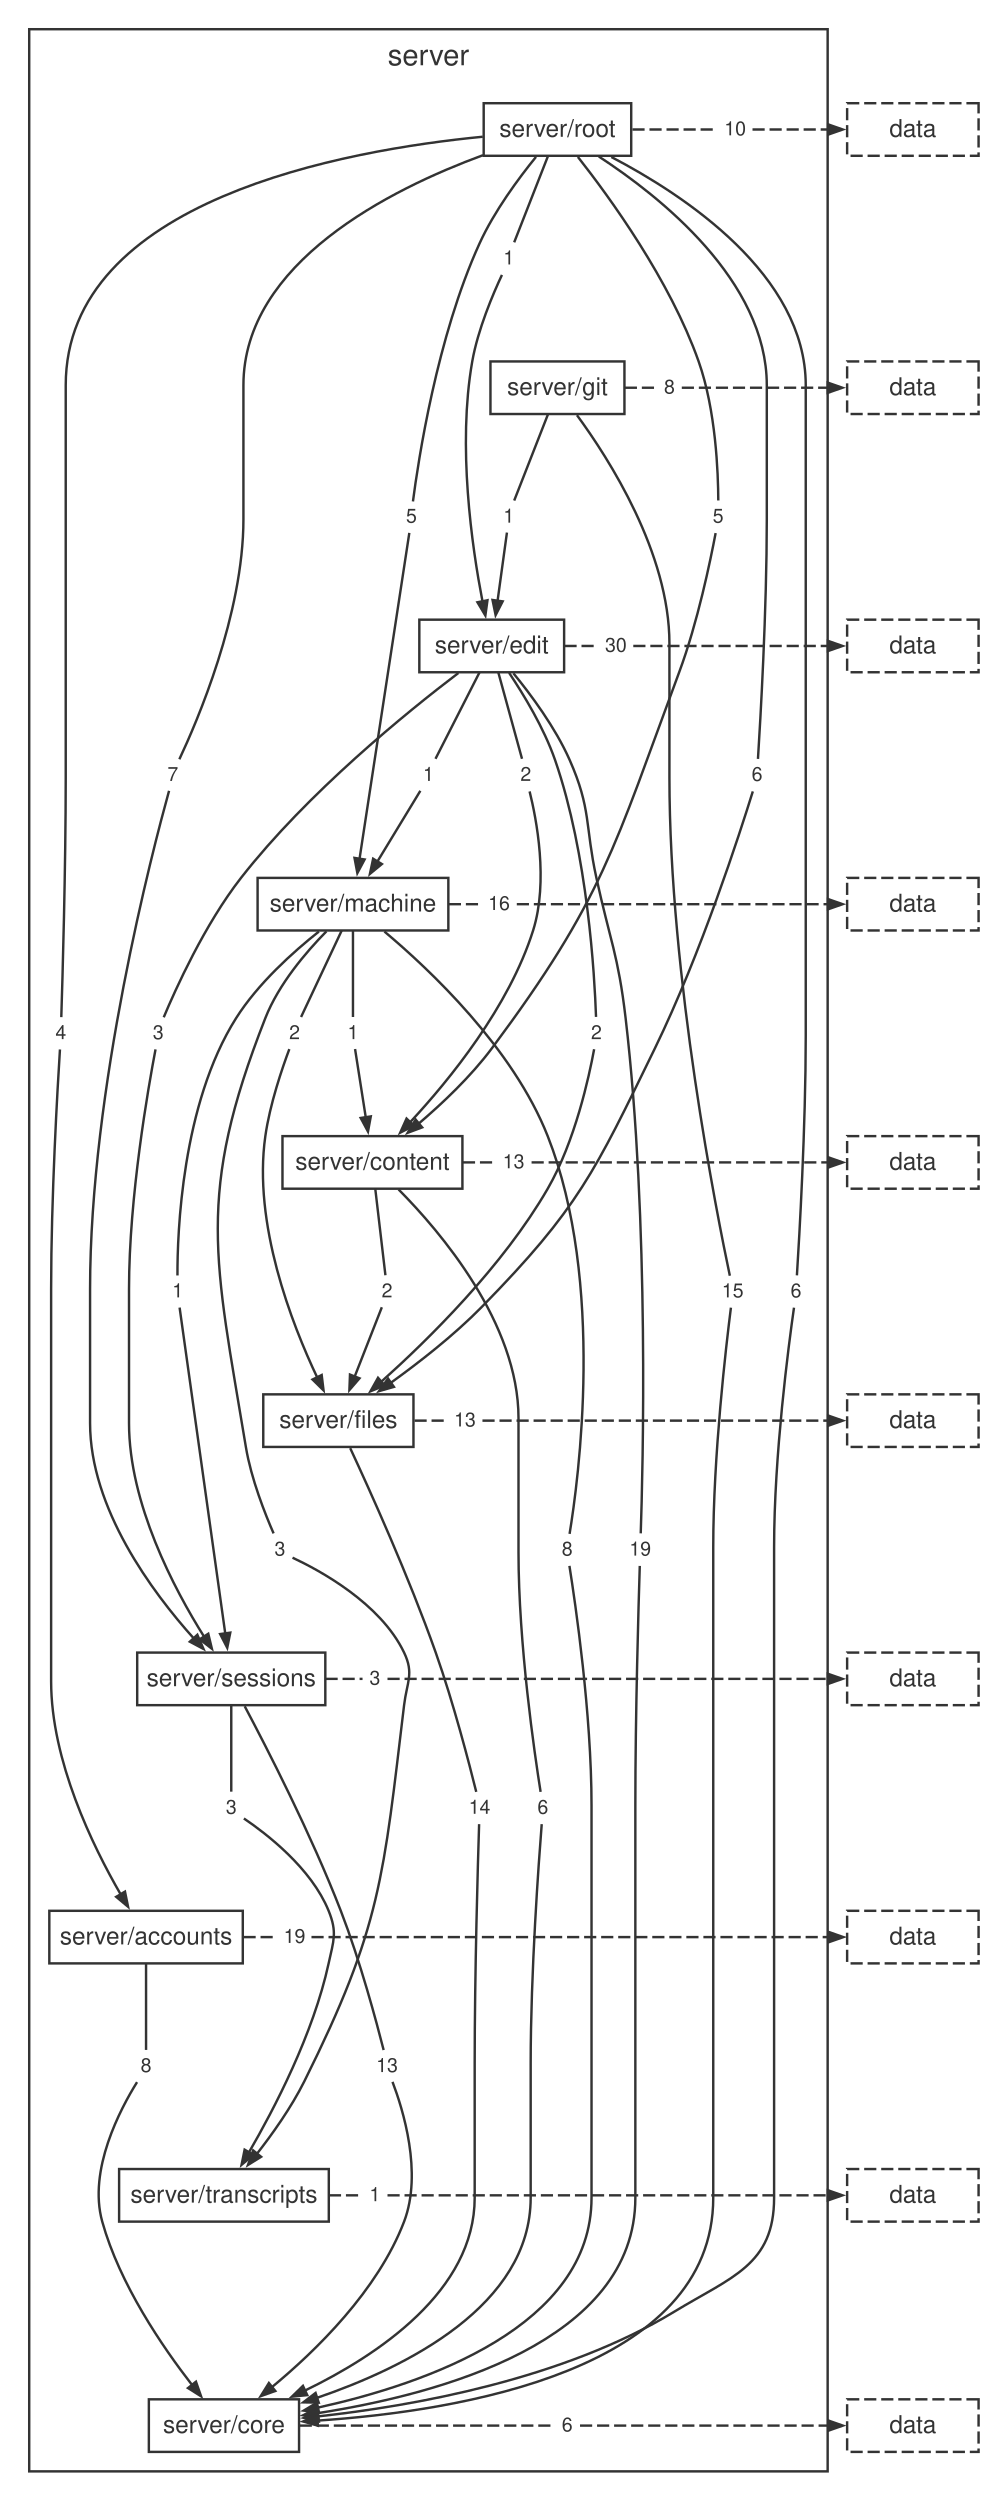
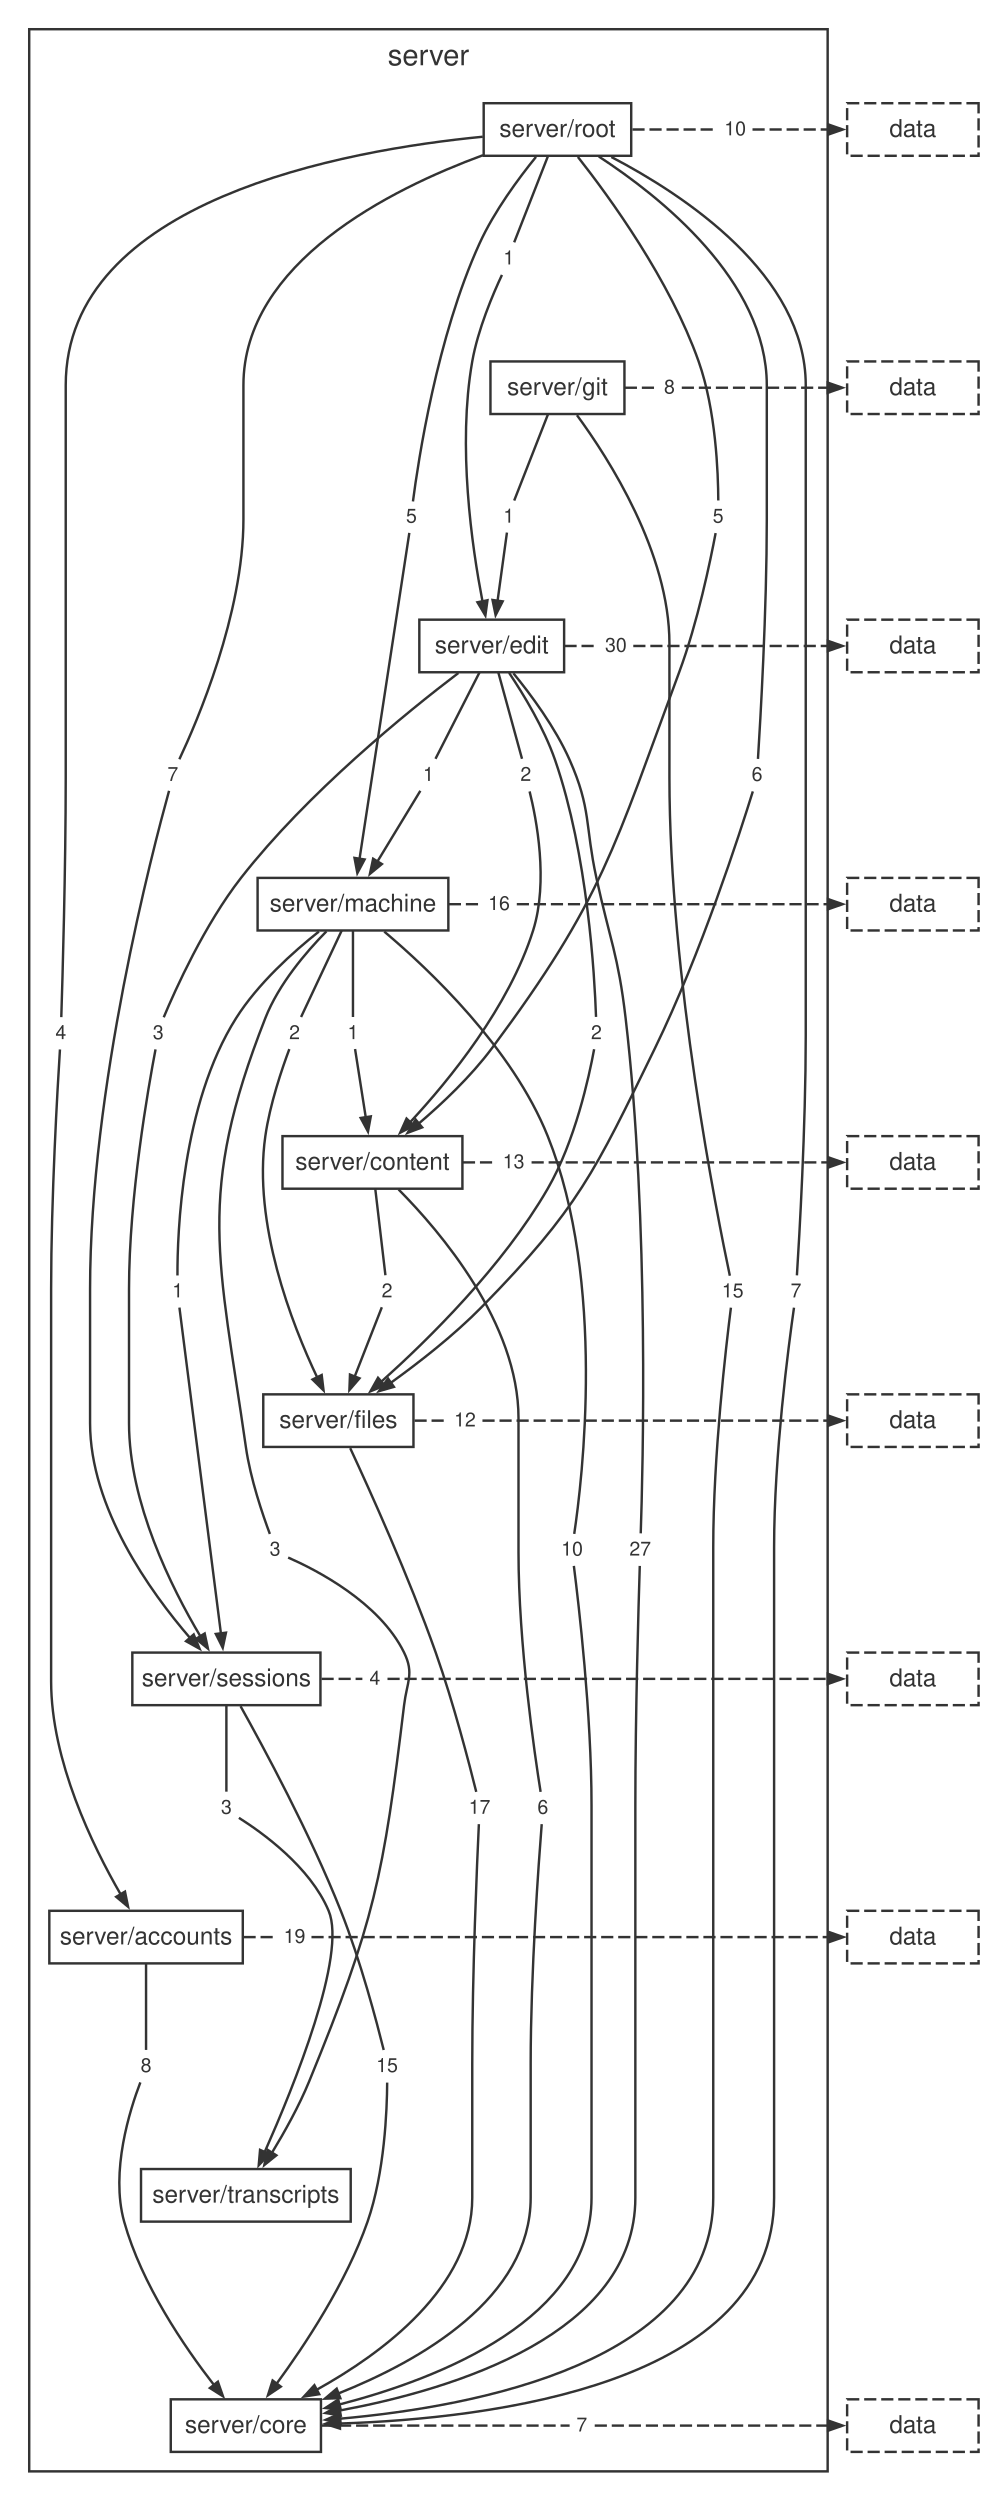
<svg xmlns="http://www.w3.org/2000/svg" width="406pt" height="1027pt" viewBox="0.00 0.00 406.00 1027.00">
  <style>svg { color: #333333; } @media (prefers-color-scheme: dark) { svg { color: #cccccc; background: #1e1e1e; } }</style>
  <g id="graph0" class="graph" transform="scale(1 1) rotate(0) translate(4 1023.24)">
    <g id="clust1" class="cluster">
      <polygon fill="none" stroke="currentColor" points="8,-8 8,-1011.24 336,-1011.24 336,-8 8,-8" />
      <text fill="currentColor" xml:space="preserve" text-anchor="middle" x="172" y="-996.44" font-family="Helvetica,Arial,sans-serif" font-size="12.00">server</text>
    </g>
    <g id="node1" class="node">
      <polygon fill="none" stroke="currentColor" points="255.3,-980.84 194.7,-980.84 194.7,-959.24 255.3,-959.24 255.3,-980.84" />
      <text fill="currentColor" xml:space="preserve" text-anchor="middle" x="225" y="-967.04" font-family="Helvetica,Arial,sans-serif" font-size="10.00">server/root</text>
    </g>
    <g id="node2" class="node">
      <polygon fill="none" stroke="currentColor" points="252.52,-874.76 197.48,-874.76 197.48,-853.16 252.52,-853.16 252.52,-874.76" />
      <text fill="currentColor" xml:space="preserve" text-anchor="middle" x="225" y="-860.96" font-family="Helvetica,Arial,sans-serif" font-size="10.00">server/git</text>
    </g>
    <g id="node11" class="node">
      <polygon fill="none" stroke="none" points="25.88,-605 16.12,-605 16.12,-592.52 25.88,-592.52 25.88,-605" />
      <text fill="currentColor" xml:space="preserve" text-anchor="middle" x="21" y="-596.36" font-family="Helvetica,Arial,sans-serif" font-size="8.00">4</text>
    </g>
    <g id="edge10" class="edge">
      <path fill="none" stroke="currentColor" d="M194.32,-967.07C137.81,-961.59 23,-941.1 23,-864.96 23,-864.96 23,-864.96 23,-703.84 23,-666.25 21.68,-621.03 21.18,-605.4" />
    </g>
    <g id="node12" class="node">
      <polygon fill="none" stroke="none" points="295.88,-817.16 286.12,-817.16 286.12,-804.68 295.88,-804.68 295.88,-817.16" />
      <text fill="currentColor" xml:space="preserve" text-anchor="middle" x="291" y="-808.52" font-family="Helvetica,Arial,sans-serif" font-size="8.00">5</text>
    </g>
    <g id="edge12" class="edge">
      <path fill="none" stroke="currentColor" d="M233.39,-958.78C246.42,-942.22 271.24,-908.11 283,-874.76 290.1,-854.64 291.03,-828.93 291.07,-817.65" />
    </g>
    <g id="node13" class="node">
      <polygon fill="none" stroke="none" points="327.88,-498.92 318.12,-498.92 318.12,-486.44 327.88,-486.44 327.88,-498.92" />
-       <text fill="currentColor" xml:space="preserve" text-anchor="middle" x="323" y="-490.28" font-family="Helvetica,Arial,sans-serif" font-size="8.00">6</text>
+       <text fill="currentColor" xml:space="preserve" text-anchor="middle" x="323" y="-490.28" font-family="Helvetica,Arial,sans-serif" font-size="8.00">7</text>
    </g>
    <g id="edge14" class="edge">
      <path fill="none" stroke="currentColor" d="M247.13,-958.75C277.13,-943.09 327,-910.25 327,-864.96 327,-864.96 327,-864.96 327,-597.76 327,-560.15 324.36,-514.95 323.37,-499.32" />
    </g>
    <g id="node14" class="node">
      <polygon fill="none" stroke="none" points="209.88,-923.24 200.12,-923.24 200.12,-910.76 209.88,-910.76 209.88,-923.24" />
      <text fill="currentColor" xml:space="preserve" text-anchor="middle" x="205" y="-914.6" font-family="Helvetica,Arial,sans-serif" font-size="8.00">1</text>
    </g>
    <g id="edge16" class="edge">
      <path fill="none" stroke="currentColor" d="M221.14,-959.2C217.01,-948.65 210.6,-932.28 207.23,-923.69" />
    </g>
    <g id="node15" class="node">
      <polygon fill="none" stroke="none" points="311.88,-711.08 302.12,-711.08 302.12,-698.6 311.88,-698.6 311.88,-711.08" />
      <text fill="currentColor" xml:space="preserve" text-anchor="middle" x="307" y="-702.44" font-family="Helvetica,Arial,sans-serif" font-size="8.00">6</text>
    </g>
    <g id="edge18" class="edge">
      <path fill="none" stroke="currentColor" d="M241.99,-958.94C267.05,-942.61 311,-907.85 311,-864.96 311,-864.96 311,-864.96 311,-809.92 311,-772.31 308.36,-727.11 307.37,-711.48" />
    </g>
    <g id="node16" class="node">
      <polygon fill="none" stroke="none" points="169.88,-817.16 160.12,-817.16 160.12,-804.68 169.88,-804.68 169.88,-817.16" />
      <text fill="currentColor" xml:space="preserve" text-anchor="middle" x="165" y="-808.52" font-family="Helvetica,Arial,sans-serif" font-size="8.00">5</text>
    </g>
    <g id="edge20" class="edge">
      <path fill="none" stroke="currentColor" d="M216.19,-958.79C208.99,-949.93 199.04,-936.48 193,-923.24 175.46,-884.81 167.77,-833.69 165.64,-817.25" />
    </g>
    <g id="node17" class="node">
      <polygon fill="none" stroke="none" points="71.88,-711.08 62.12,-711.08 62.12,-698.6 71.88,-698.6 71.88,-711.08" />
      <text fill="currentColor" xml:space="preserve" text-anchor="middle" x="67" y="-702.44" font-family="Helvetica,Arial,sans-serif" font-size="8.00">7</text>
    </g>
    <g id="edge22" class="edge">
      <path fill="none" stroke="currentColor" d="M194.43,-959.5C156.28,-945.46 96,-915.32 96,-864.96 96,-864.96 96,-864.96 96,-809.92 96,-770.9 76.86,-726.58 69.68,-711.33" />
    </g>
    <g id="node18" class="node">
      <polygon fill="none" stroke="none" points="304.88,-976.28 291.12,-976.28 291.12,-963.8 304.88,-963.8 304.88,-976.28" />
      <text fill="currentColor" xml:space="preserve" text-anchor="middle" x="298" y="-967.64" font-family="Helvetica,Arial,sans-serif" font-size="8.00">10</text>
    </g>
    <g id="edge24" class="edge">
      <path fill="none" stroke="currentColor" stroke-dasharray="5,2" d="M255.8,-970.04C267.45,-970.04 279.1,-970.04 290.75,-970.04" />
    </g>
    <g id="node3" class="node">
      <polygon fill="none" stroke="currentColor" points="227.74,-768.68 168.26,-768.68 168.26,-747.08 227.74,-747.08 227.74,-768.68" />
      <text fill="currentColor" xml:space="preserve" text-anchor="middle" x="198" y="-754.88" font-family="Helvetica,Arial,sans-serif" font-size="10.00">server/edit</text>
    </g>
    <g id="node19" class="node">
      <polygon fill="none" stroke="none" points="303.88,-498.92 290.12,-498.92 290.12,-486.44 303.88,-486.44 303.88,-498.92" />
      <text fill="currentColor" xml:space="preserve" text-anchor="middle" x="297" y="-490.28" font-family="Helvetica,Arial,sans-serif" font-size="8.00">15</text>
    </g>
    <g id="edge26" class="edge">
      <path fill="none" stroke="currentColor" d="M233.01,-852.69C246.19,-834.74 271,-796.02 271,-758.88 271,-758.88 271,-758.88 271,-703.84 271,-621.86 290.73,-523.23 295.82,-499.17" />
    </g>
    <g id="node20" class="node">
      <polygon fill="none" stroke="none" points="209.88,-817.16 200.12,-817.16 200.12,-804.68 209.88,-804.68 209.88,-817.16" />
      <text fill="currentColor" xml:space="preserve" text-anchor="middle" x="205" y="-808.52" font-family="Helvetica,Arial,sans-serif" font-size="8.00">1</text>
    </g>
    <g id="edge28" class="edge">
      <path fill="none" stroke="currentColor" d="M221.14,-853.12C217.01,-842.57 210.6,-826.2 207.23,-817.61" />
    </g>
    <g id="node21" class="node">
      <polygon fill="none" stroke="none" points="275.88,-870.2 266.12,-870.2 266.12,-857.72 275.88,-857.72 275.88,-870.2" />
      <text fill="currentColor" xml:space="preserve" text-anchor="middle" x="271" y="-861.56" font-family="Helvetica,Arial,sans-serif" font-size="8.00">8</text>
    </g>
    <g id="edge30" class="edge">
      <path fill="none" stroke="currentColor" stroke-dasharray="5,2" d="M252.67,-863.96C257.06,-863.96 261.45,-863.96 265.85,-863.96" />
    </g>
    <g id="node4" class="node">
      <polygon fill="none" stroke="currentColor" points="180.18,-662.6 101.82,-662.6 101.82,-641 180.18,-641 180.18,-662.6" />
      <text fill="currentColor" xml:space="preserve" text-anchor="middle" x="141" y="-648.8" font-family="Helvetica,Arial,sans-serif" font-size="10.00">server/machine</text>
    </g>
    <g id="node22" class="node">
      <polygon fill="none" stroke="none" points="216.88,-711.08 207.12,-711.08 207.12,-698.6 216.88,-698.6 216.88,-711.08" />
      <text fill="currentColor" xml:space="preserve" text-anchor="middle" x="212" y="-702.44" font-family="Helvetica,Arial,sans-serif" font-size="8.00">2</text>
    </g>
    <g id="edge32" class="edge">
      <path fill="none" stroke="currentColor" d="M200.7,-747.04C203.59,-736.49 208.08,-720.12 210.44,-711.53" />
    </g>
    <g id="node23" class="node">
      <polygon fill="none" stroke="none" points="265.88,-392.84 252.12,-392.84 252.12,-380.36 265.88,-380.36 265.88,-392.84" />
-       <text fill="currentColor" xml:space="preserve" text-anchor="middle" x="259" y="-384.2" font-family="Helvetica,Arial,sans-serif" font-size="8.00">19</text>
+       <text fill="currentColor" xml:space="preserve" text-anchor="middle" x="259" y="-384.2" font-family="Helvetica,Arial,sans-serif" font-size="8.00">27</text>
    </g>
    <g id="edge34" class="edge">
      <path fill="none" stroke="currentColor" d="M206.89,-746.67C214.14,-737.82 224.11,-724.39 230,-711.08 238.94,-690.87 236.3,-684.19 241,-662.6 246.56,-637.05 249.96,-630.97 253,-605 262.79,-521.37 260.08,-418.48 259.21,-393.34" />
    </g>
    <g id="node24" class="node">
      <polygon fill="none" stroke="none" points="245.88,-605 236.12,-605 236.12,-592.52 245.88,-592.52 245.88,-605" />
      <text fill="currentColor" xml:space="preserve" text-anchor="middle" x="241" y="-596.36" font-family="Helvetica,Arial,sans-serif" font-size="8.00">2</text>
    </g>
    <g id="edge36" class="edge">
      <path fill="none" stroke="currentColor" d="M205.13,-746.85C211.13,-737.89 219.44,-724.21 224,-711.08 237.46,-672.29 240.28,-622.23 240.85,-605.49" />
    </g>
    <g id="node25" class="node">
      <polygon fill="none" stroke="none" points="176.88,-711.08 167.12,-711.08 167.12,-698.6 176.88,-698.6 176.88,-711.08" />
      <text fill="currentColor" xml:space="preserve" text-anchor="middle" x="172" y="-702.44" font-family="Helvetica,Arial,sans-serif" font-size="8.00">1</text>
    </g>
    <g id="edge38" class="edge">
      <path fill="none" stroke="currentColor" d="M192.99,-747.04C187.62,-736.49 179.27,-720.12 174.9,-711.53" />
    </g>
    <g id="node26" class="node">
      <polygon fill="none" stroke="none" points="65.88,-605 56.12,-605 56.12,-592.52 65.88,-592.52 65.88,-605" />
      <text fill="currentColor" xml:space="preserve" text-anchor="middle" x="61" y="-596.36" font-family="Helvetica,Arial,sans-serif" font-size="8.00">3</text>
    </g>
    <g id="edge40" class="edge">
      <path fill="none" stroke="currentColor" d="M184.31,-746.78C163.2,-730.72 122.3,-697.57 95,-662.6 80.04,-643.43 68.06,-616.78 63.26,-605.34" />
    </g>
    <g id="node27" class="node">
      <polygon fill="none" stroke="none" points="255.88,-764.12 242.12,-764.12 242.12,-751.64 255.88,-751.64 255.88,-764.12" />
      <text fill="currentColor" xml:space="preserve" text-anchor="middle" x="249" y="-755.48" font-family="Helvetica,Arial,sans-serif" font-size="8.00">30</text>
    </g>
    <g id="edge42" class="edge">
      <path fill="none" stroke="currentColor" stroke-dasharray="5,2" d="M227.88,-757.88C232.5,-757.88 237.12,-757.88 241.74,-757.88" />
    </g>
    <g id="node5" class="node">
      <polygon fill="none" stroke="currentColor" points="185.96,-556.52 112.04,-556.52 112.04,-534.92 185.96,-534.92 185.96,-556.52" />
      <text fill="currentColor" xml:space="preserve" text-anchor="middle" x="149" y="-542.72" font-family="Helvetica,Arial,sans-serif" font-size="10.00">server/content</text>
    </g>
    <g id="node28" class="node">
      <polygon fill="none" stroke="none" points="145.88,-605 136.12,-605 136.12,-592.52 145.88,-592.52 145.88,-605" />
      <text fill="currentColor" xml:space="preserve" text-anchor="middle" x="141" y="-596.36" font-family="Helvetica,Arial,sans-serif" font-size="8.00">1</text>
    </g>
    <g id="edge44" class="edge">
      <path fill="none" stroke="currentColor" d="M141,-640.96C141,-630.41 141,-614.04 141,-605.45" />
    </g>
    <g id="node29" class="node">
-       <polygon fill="none" stroke="none" points="233.88,-392.84 224.12,-392.84 224.12,-380.36 233.88,-380.36 233.88,-392.84" />
-       <text fill="currentColor" xml:space="preserve" text-anchor="middle" x="229" y="-384.2" font-family="Helvetica,Arial,sans-serif" font-size="8.00">8</text>
+       <polygon fill="none" stroke="none" points="237.88,-392.84 224.12,-392.84 224.12,-380.36 237.88,-380.36 237.88,-392.84" />
+       <text fill="currentColor" xml:space="preserve" text-anchor="middle" x="231" y="-384.2" font-family="Helvetica,Arial,sans-serif" font-size="8.00">10</text>
    </g>
    <g id="edge46" class="edge">
-       <path fill="none" stroke="currentColor" d="M153.91,-640.57C172.66,-624.83 206.75,-592.67 221,-556.52 244.69,-496.43 233.57,-414.87 229.98,-393.12" />
+       <path fill="none" stroke="currentColor" d="M153.85,-640.55C172.53,-624.78 206.54,-592.58 221,-556.52 245.06,-496.53 235.15,-414.9 231.89,-393.12" />
    </g>
    <g id="node30" class="node">
      <polygon fill="none" stroke="none" points="121.88,-605 112.12,-605 112.12,-592.52 121.88,-592.52 121.88,-605" />
      <text fill="currentColor" xml:space="preserve" text-anchor="middle" x="117" y="-596.36" font-family="Helvetica,Arial,sans-serif" font-size="8.00">2</text>
    </g>
    <g id="edge48" class="edge">
      <path fill="none" stroke="currentColor" d="M136.37,-640.96C131.41,-630.41 123.71,-614.04 119.68,-605.45" />
    </g>
    <g id="node31" class="node">
      <polygon fill="none" stroke="none" points="73.88,-498.92 64.12,-498.92 64.12,-486.44 73.88,-486.44 73.88,-498.92" />
      <text fill="currentColor" xml:space="preserve" text-anchor="middle" x="69" y="-490.28" font-family="Helvetica,Arial,sans-serif" font-size="8.00">1</text>
    </g>
    <g id="edge50" class="edge">
      <path fill="none" stroke="currentColor" d="M127.01,-640.57C116.34,-632.11 101.99,-619.21 93,-605 70.6,-569.57 68.84,-516.48 68.9,-499.28" />
    </g>
    <g id="node32" class="node">
-       <polygon fill="none" stroke="none" points="115.88,-392.84 106.12,-392.84 106.12,-380.36 115.88,-380.36 115.88,-392.84" />
-       <text fill="currentColor" xml:space="preserve" text-anchor="middle" x="111" y="-384.2" font-family="Helvetica,Arial,sans-serif" font-size="8.00">3</text>
+       <polygon fill="none" stroke="none" points="113.88,-392.84 104.12,-392.84 104.12,-380.36 113.88,-380.36 113.88,-392.84" />
+       <text fill="currentColor" xml:space="preserve" text-anchor="middle" x="109" y="-384.2" font-family="Helvetica,Arial,sans-serif" font-size="8.00">3</text>
    </g>
    <g id="edge52" class="edge">
-       <path fill="none" stroke="currentColor" d="M130.11,-640.66C121.65,-632.06 110.47,-618.93 105,-605 76.35,-532.05 84.23,-506.17 97,-428.84 99.17,-415.71 104.97,-401.14 108.39,-393.32" />
+       <path fill="none" stroke="currentColor" d="M130.11,-640.66C121.65,-632.06 110.47,-618.93 105,-605 76.35,-532.05 85.94,-506.43 97,-428.84 98.87,-415.7 103.94,-400.89 106.86,-393.09" />
    </g>
    <g id="node33" class="node">
      <polygon fill="none" stroke="none" points="207.88,-658.04 194.12,-658.04 194.12,-645.56 207.88,-645.56 207.88,-658.04" />
      <text fill="currentColor" xml:space="preserve" text-anchor="middle" x="201" y="-649.4" font-family="Helvetica,Arial,sans-serif" font-size="8.00">16</text>
    </g>
    <g id="edge54" class="edge">
      <path fill="none" stroke="currentColor" stroke-dasharray="5,2" d="M180.38,-651.8C184.89,-651.8 189.4,-651.8 193.91,-651.8" />
    </g>
    <g id="node6" class="node">
      <polygon fill="none" stroke="currentColor" points="165.85,-450.44 104.15,-450.44 104.15,-428.84 165.85,-428.84 165.85,-450.44" />
      <text fill="currentColor" xml:space="preserve" text-anchor="middle" x="135" y="-436.64" font-family="Helvetica,Arial,sans-serif" font-size="10.00">server/files</text>
    </g>
    <g id="node34" class="node">
      <polygon fill="none" stroke="none" points="223.88,-286.76 214.12,-286.76 214.12,-274.28 223.88,-274.28 223.88,-286.76" />
      <text fill="currentColor" xml:space="preserve" text-anchor="middle" x="219" y="-278.12" font-family="Helvetica,Arial,sans-serif" font-size="8.00">6</text>
    </g>
    <g id="edge56" class="edge">
      <path fill="none" stroke="currentColor" d="M159.73,-534.61C176.98,-517.2 209,-479.64 209,-440.64 209,-440.64 209,-440.64 209,-385.6 209,-347.84 215.6,-302.73 218.08,-287.14" />
    </g>
    <g id="node35" class="node">
      <polygon fill="none" stroke="none" points="159.88,-498.92 150.12,-498.92 150.12,-486.44 159.88,-486.44 159.88,-498.92" />
      <text fill="currentColor" xml:space="preserve" text-anchor="middle" x="155" y="-490.28" font-family="Helvetica,Arial,sans-serif" font-size="8.00">2</text>
    </g>
    <g id="edge58" class="edge">
      <path fill="none" stroke="currentColor" d="M150.16,-534.88C151.4,-524.33 153.32,-507.96 154.33,-499.37" />
    </g>
    <g id="node36" class="node">
      <polygon fill="none" stroke="none" points="213.88,-551.96 200.12,-551.96 200.12,-539.48 213.88,-539.48 213.88,-551.96" />
      <text fill="currentColor" xml:space="preserve" text-anchor="middle" x="207" y="-543.32" font-family="Helvetica,Arial,sans-serif" font-size="8.00">13</text>
    </g>
    <g id="edge60" class="edge">
      <path fill="none" stroke="currentColor" stroke-dasharray="5,2" d="M186.16,-545.72C190.72,-545.72 195.28,-545.72 199.83,-545.72" />
    </g>
    <g id="node7" class="node">
-       <polygon fill="none" stroke="currentColor" points="129.64,-344.36 52.36,-344.36 52.36,-322.76 129.64,-322.76 129.64,-344.36" />
-       <text fill="currentColor" xml:space="preserve" text-anchor="middle" x="91" y="-330.56" font-family="Helvetica,Arial,sans-serif" font-size="10.00">server/sessions</text>
+       <polygon fill="none" stroke="currentColor" points="127.64,-344.36 50.36,-344.36 50.36,-322.76 127.64,-322.76 127.64,-344.36" />
+       <text fill="currentColor" xml:space="preserve" text-anchor="middle" x="89" y="-330.56" font-family="Helvetica,Arial,sans-serif" font-size="10.00">server/sessions</text>
    </g>
    <g id="node37" class="node">
      <polygon fill="none" stroke="none" points="199.88,-286.76 186.12,-286.76 186.12,-274.28 199.88,-274.28 199.88,-286.76" />
-       <text fill="currentColor" xml:space="preserve" text-anchor="middle" x="193" y="-278.12" font-family="Helvetica,Arial,sans-serif" font-size="8.00">14</text>
+       <text fill="currentColor" xml:space="preserve" text-anchor="middle" x="193" y="-278.12" font-family="Helvetica,Arial,sans-serif" font-size="8.00">17</text>
    </g>
    <g id="edge62" class="edge">
      <path fill="none" stroke="currentColor" d="M139.86,-428.34C147.85,-411.18 163.97,-375.54 175,-344.36 182.34,-323.61 188.89,-298.22 191.64,-287.14" />
    </g>
    <g id="node38" class="node">
      <polygon fill="none" stroke="none" points="193.88,-445.88 180.12,-445.88 180.12,-433.4 193.88,-433.4 193.88,-445.88" />
-       <text fill="currentColor" xml:space="preserve" text-anchor="middle" x="187" y="-437.24" font-family="Helvetica,Arial,sans-serif" font-size="8.00">13</text>
+       <text fill="currentColor" xml:space="preserve" text-anchor="middle" x="187" y="-437.24" font-family="Helvetica,Arial,sans-serif" font-size="8.00">12</text>
    </g>
    <g id="edge64" class="edge">
      <path fill="none" stroke="currentColor" stroke-dasharray="5,2" d="M166.28,-439.64C170.81,-439.64 175.35,-439.64 179.88,-439.64" />
    </g>
    <g id="node8" class="node">
      <polygon fill="none" stroke="currentColor" points="95.74,-238.28 16.26,-238.28 16.26,-216.68 95.74,-216.68 95.74,-238.28" />
      <text fill="currentColor" xml:space="preserve" text-anchor="middle" x="56" y="-224.48" font-family="Helvetica,Arial,sans-serif" font-size="10.00">server/accounts</text>
    </g>
    <g id="node39" class="node">
      <polygon fill="none" stroke="none" points="161.88,-180.68 148.12,-180.68 148.12,-168.2 161.88,-168.2 161.88,-180.68" />
-       <text fill="currentColor" xml:space="preserve" text-anchor="middle" x="155" y="-172.04" font-family="Helvetica,Arial,sans-serif" font-size="8.00">13</text>
+       <text fill="currentColor" xml:space="preserve" text-anchor="middle" x="155" y="-172.04" font-family="Helvetica,Arial,sans-serif" font-size="8.00">15</text>
    </g>
    <g id="edge66" class="edge">
-       <path fill="none" stroke="currentColor" d="M96.52,-322.32C105.58,-305.25 123.82,-269.74 136,-238.28 143.98,-217.66 150.78,-192.2 153.6,-181.08" />
+       <path fill="none" stroke="currentColor" d="M94.8,-322.36C104.32,-305.34 123.44,-269.9 136,-238.28 144.16,-217.73 150.86,-192.24 153.63,-181.1" />
    </g>
    <g id="node40" class="node">
-       <polygon fill="none" stroke="none" points="95.88,-286.76 86.12,-286.76 86.12,-274.28 95.88,-274.28 95.88,-286.76" />
-       <text fill="currentColor" xml:space="preserve" text-anchor="middle" x="91" y="-278.12" font-family="Helvetica,Arial,sans-serif" font-size="8.00">3</text>
+       <polygon fill="none" stroke="none" points="93.88,-286.76 84.12,-286.76 84.12,-274.28 93.88,-274.28 93.88,-286.76" />
+       <text fill="currentColor" xml:space="preserve" text-anchor="middle" x="89" y="-278.12" font-family="Helvetica,Arial,sans-serif" font-size="8.00">3</text>
    </g>
    <g id="edge68" class="edge">
-       <path fill="none" stroke="currentColor" d="M91,-322.72C91,-312.17 91,-295.8 91,-287.21" />
+       <path fill="none" stroke="currentColor" d="M89,-322.72C89,-312.17 89,-295.8 89,-287.21" />
    </g>
    <g id="node41" class="node">
      <polygon fill="none" stroke="none" points="154.88,-339.8 145.12,-339.8 145.12,-327.32 154.88,-327.32 154.88,-339.8" />
-       <text fill="currentColor" xml:space="preserve" text-anchor="middle" x="150" y="-331.16" font-family="Helvetica,Arial,sans-serif" font-size="8.00">3</text>
+       <text fill="currentColor" xml:space="preserve" text-anchor="middle" x="150" y="-331.16" font-family="Helvetica,Arial,sans-serif" font-size="8.00">4</text>
    </g>
    <g id="edge70" class="edge">
-       <path fill="none" stroke="currentColor" stroke-dasharray="5,2" d="M129.72,-333.56C134.79,-333.56 139.86,-333.56 144.93,-333.56" />
+       <path fill="none" stroke="currentColor" stroke-dasharray="5,2" d="M128.08,-333.56C133.67,-333.56 139.27,-333.56 144.86,-333.56" />
    </g>
    <g id="node9" class="node">
-       <polygon fill="none" stroke="currentColor" points="131.07,-132.2 44.93,-132.2 44.93,-110.6 131.07,-110.6 131.07,-132.2" />
-       <text fill="currentColor" xml:space="preserve" text-anchor="middle" x="88" y="-118.4" font-family="Helvetica,Arial,sans-serif" font-size="10.00">server/transcripts</text>
+       <polygon fill="none" stroke="currentColor" points="140.07,-132.2 53.93,-132.2 53.93,-110.6 140.07,-110.6 140.07,-132.2" />
+       <text fill="currentColor" xml:space="preserve" text-anchor="middle" x="97" y="-118.4" font-family="Helvetica,Arial,sans-serif" font-size="10.00">server/transcripts</text>
    </g>
    <g id="node42" class="node">
      <polygon fill="none" stroke="none" points="60.88,-180.68 51.12,-180.68 51.12,-168.2 60.88,-168.2 60.88,-180.68" />
      <text fill="currentColor" xml:space="preserve" text-anchor="middle" x="56" y="-172.04" font-family="Helvetica,Arial,sans-serif" font-size="8.00">8</text>
    </g>
    <g id="edge72" class="edge">
      <path fill="none" stroke="currentColor" d="M56,-216.64C56,-206.09 56,-189.72 56,-181.13" />
    </g>
    <g id="node43" class="node">
      <polygon fill="none" stroke="none" points="123.88,-233.72 110.12,-233.72 110.12,-221.24 123.88,-221.24 123.88,-233.72" />
      <text fill="currentColor" xml:space="preserve" text-anchor="middle" x="117" y="-225.08" font-family="Helvetica,Arial,sans-serif" font-size="8.00">19</text>
    </g>
    <g id="edge74" class="edge">
      <path fill="none" stroke="currentColor" stroke-dasharray="5,2" d="M96.03,-227.48C100.62,-227.48 105.21,-227.48 109.79,-227.48" />
    </g>
    <g id="node10" class="node">
-       <polygon fill="none" stroke="currentColor" points="118.85,-37.6 57.15,-37.6 57.15,-16 118.85,-16 118.85,-37.6" />
-       <text fill="currentColor" xml:space="preserve" text-anchor="middle" x="88" y="-23.8" font-family="Helvetica,Arial,sans-serif" font-size="10.00">server/core</text>
+       <polygon fill="none" stroke="currentColor" points="127.85,-37.6 66.15,-37.6 66.15,-16 127.85,-16 127.85,-37.6" />
+       <text fill="currentColor" xml:space="preserve" text-anchor="middle" x="97" y="-23.8" font-family="Helvetica,Arial,sans-serif" font-size="10.00">server/core</text>
    </g>
    <g id="node44" class="node">
-       <polygon fill="none" stroke="none" points="154.88,-127.64 145.12,-127.64 145.12,-115.16 154.88,-115.16 154.88,-127.64" />
-       <text fill="currentColor" xml:space="preserve" text-anchor="middle" x="150" y="-119" font-family="Helvetica,Arial,sans-serif" font-size="8.00">1</text>
+       <polygon fill="none" stroke="none" points="239.88,-33.04 230.12,-33.04 230.12,-20.56 239.88,-20.56 239.88,-33.04" />
+       <text fill="currentColor" xml:space="preserve" text-anchor="middle" x="235" y="-24.4" font-family="Helvetica,Arial,sans-serif" font-size="8.00">7</text>
    </g>
    <g id="edge76" class="edge">
-       <path fill="none" stroke="currentColor" stroke-dasharray="5,2" d="M131.11,-121.4C135.64,-121.4 140.16,-121.4 144.69,-121.4" />
-     </g>
-     <g id="node45" class="node">
-       <polygon fill="none" stroke="none" points="233.88,-33.04 224.12,-33.04 224.12,-20.56 233.88,-20.56 233.88,-33.04" />
-       <text fill="currentColor" xml:space="preserve" text-anchor="middle" x="229" y="-24.4" font-family="Helvetica,Arial,sans-serif" font-size="8.00">6</text>
-     </g>
-     <g id="edge78" class="edge">
-       <path fill="none" stroke="currentColor" stroke-dasharray="5,2" d="M119.12,-26.8C154.03,-26.8 188.94,-26.8 223.85,-26.8" />
+       <path fill="none" stroke="currentColor" stroke-dasharray="5,2" d="M128.27,-26.8C162.18,-26.8 196.09,-26.8 230,-26.8" />
    </g>
    <g id="edge11" class="edge">
      <path fill="none" stroke="currentColor" d="M20.63,-592.12C19.64,-576.49 17,-531.29 17,-493.68 17,-493.68 17,-493.68 17,-332.56 17,-299.94 34.01,-265.01 45.56,-245.05" />
      <polygon fill="currentColor" stroke="currentColor" points="47.34,-246.17 48.61,-239.94 43.73,-244.02 47.34,-246.17" />
    </g>
    <g id="edge13" class="edge">
      <path fill="none" stroke="currentColor" d="M289.98,-804.25C287.87,-793.08 282.61,-767.55 275,-747.08 248.27,-675.14 243.87,-654.05 198,-592.52 189.39,-580.97 177.66,-569.89 167.83,-561.52" />
      <polygon fill="currentColor" stroke="currentColor" points="169.42,-560.11 163.47,-557.89 166.74,-563.34 169.42,-560.11" />
    </g>
    <g id="edge15" class="edge">
-       <path fill="none" stroke="currentColor" d="M322.17,-486.05C319.94,-470.46 314,-425.32 314,-387.6 314,-387.6 314,-387.6 314,-120.4 314,-92.75 296.62,-87.98 273,-73.6 227.37,-45.81 165.72,-34.86 126.39,-30.56" />
-       <polygon fill="currentColor" stroke="currentColor" points="127.01,-28.51 120.83,-29.98 126.58,-32.69 127.01,-28.51" />
+       <path fill="none" stroke="currentColor" d="M322.17,-486.05C319.94,-470.46 314,-425.32 314,-387.6 314,-387.6 314,-387.6 314,-120.4 314,-43.65 197.74,-29.64 135.41,-27.65" />
+       <polygon fill="currentColor" stroke="currentColor" points="135.66,-25.55 129.6,-27.5 135.55,-29.75 135.66,-25.55" />
    </g>
    <g id="edge17" class="edge">
      <path fill="none" stroke="currentColor" d="M202.2,-910.3C198.54,-902.51 192.33,-887.97 190,-874.76 183.9,-840.12 189.82,-798.88 194.22,-776.12" />
      <polygon fill="currentColor" stroke="currentColor" points="196.25,-776.67 195.39,-770.37 192.14,-775.83 196.25,-776.67" />
    </g>
    <g id="edge19" class="edge">
      <path fill="none" stroke="currentColor" d="M305.26,-698.13C300.09,-681.44 284,-631.52 265,-592.52 240.15,-541.52 233.68,-526.98 194,-486.44 182.57,-474.76 168.09,-463.48 156.34,-455.04" />
      <polygon fill="currentColor" stroke="currentColor" points="157.82,-453.51 151.71,-451.77 155.4,-456.94 157.82,-453.51" />
    </g>
    <g id="edge21" class="edge">
      <path fill="none" stroke="currentColor" d="M164.15,-804.33C160.87,-782.88 149.02,-705.33 143.67,-670.25" />
      <polygon fill="currentColor" stroke="currentColor" points="145.78,-670.17 142.8,-664.56 141.63,-670.81 145.78,-670.17" />
    </g>
    <g id="edge23" class="edge">
-       <path fill="none" stroke="currentColor" d="M65.45,-698.37C58.8,-674.4 33,-576.1 33,-493.68 33,-493.68 33,-493.68 33,-438.64 33,-403.58 58.42,-369.33 75.6,-350.18" />
-       <polygon fill="currentColor" stroke="currentColor" points="77.07,-351.68 79.6,-345.85 73.99,-348.83 77.07,-351.68" />
-     </g>
-     <g id="node46" class="node">
+       <path fill="none" stroke="currentColor" d="M65.45,-698.37C58.8,-674.4 33,-576.1 33,-493.68 33,-493.68 33,-493.68 33,-438.64 33,-403.87 57.54,-369.52 74.13,-350.28" />
+       <polygon fill="currentColor" stroke="currentColor" points="75.57,-351.82 77.98,-345.94 72.43,-349.03 75.57,-351.82" />
+     </g>
+     <g id="node45" class="node">
      <polygon fill="none" stroke="currentColor" stroke-dasharray="5,2" points="398,-980.84 344,-980.84 344,-959.24 398,-959.24 398,-980.84" />
      <text fill="currentColor" xml:space="preserve" text-anchor="middle" x="371" y="-967.04" font-family="Helvetica,Arial,sans-serif" font-size="10.00">data</text>
    </g>
    <g id="edge25" class="edge">
      <path fill="none" stroke="currentColor" stroke-dasharray="5,2" d="M305.13,-970.04C315.58,-970.04 326.04,-970.04 336.49,-970.04" />
      <polygon fill="currentColor" stroke="currentColor" points="336.21,-972.14 342.21,-970.04 336.21,-967.94 336.21,-972.14" />
    </g>
    <g id="edge27" class="edge">
-       <path fill="none" stroke="currentColor" d="M296.26,-486.05C294.28,-470.44 289,-425.3 289,-387.6 289,-387.6 289,-387.6 289,-120.4 289,-49.47 184.48,-32.69 126.18,-28.84" />
-       <polygon fill="currentColor" stroke="currentColor" points="126.59,-26.76 120.48,-28.5 126.34,-30.95 126.59,-26.76" />
+       <path fill="none" stroke="currentColor" d="M296.26,-486.05C294.28,-470.44 289,-425.3 289,-387.6 289,-387.6 289,-387.6 289,-120.4 289,-52.93 191.62,-34.59 135.56,-29.63" />
+       <polygon fill="currentColor" stroke="currentColor" points="135.93,-27.55 129.78,-29.16 135.59,-31.74 135.93,-27.55" />
    </g>
    <g id="edge29" class="edge">
      <path fill="none" stroke="currentColor" d="M204.25,-804.46C203.34,-797.8 201.75,-786.23 200.4,-776.41" />
      <polygon fill="currentColor" stroke="currentColor" points="202.49,-776.2 199.6,-770.54 198.33,-776.77 202.49,-776.2" />
    </g>
-     <g id="node47" class="node">
+     <g id="node46" class="node">
      <polygon fill="none" stroke="currentColor" stroke-dasharray="5,2" points="398,-874.76 344,-874.76 344,-853.16 398,-853.16 398,-874.76" />
      <text fill="currentColor" xml:space="preserve" text-anchor="middle" x="371" y="-860.96" font-family="Helvetica,Arial,sans-serif" font-size="10.00">data</text>
    </g>
    <g id="edge31" class="edge">
      <path fill="none" stroke="currentColor" stroke-dasharray="5,2" d="M276.08,-863.96C296.11,-863.96 316.15,-863.96 336.18,-863.96" />
      <polygon fill="currentColor" stroke="currentColor" points="336.05,-866.06 342.05,-863.96 336.05,-861.86 336.05,-866.06" />
    </g>
    <g id="edge33" class="edge">
      <path fill="none" stroke="currentColor" d="M213.56,-698.12C216.36,-686.88 221.37,-661.21 215,-641 205.12,-609.67 180.71,-579.69 164.51,-562.26" />
      <polygon fill="currentColor" stroke="currentColor" points="166.06,-560.84 160.4,-557.94 163.01,-563.73 166.06,-560.84" />
    </g>
    <g id="edge35" class="edge">
-       <path fill="none" stroke="currentColor" d="M258.82,-379.96C258.32,-364.33 257,-319.11 257,-281.52 257,-281.52 257,-281.52 257,-120.4 257,-61.21 176.29,-39.61 126.42,-31.91" />
-       <polygon fill="currentColor" stroke="currentColor" points="126.73,-29.83 120.49,-31.04 126.13,-33.99 126.73,-29.83" />
+       <path fill="none" stroke="currentColor" d="M258.82,-379.96C258.32,-364.33 257,-319.11 257,-281.52 257,-281.52 257,-281.52 257,-120.4 257,-64.5 182.93,-41.8 135.58,-33" />
+       <polygon fill="currentColor" stroke="currentColor" points="135.99,-30.94 129.72,-31.97 135.26,-35.08 135.99,-30.94" />
    </g>
    <g id="edge37" class="edge">
      <path fill="none" stroke="currentColor" d="M240.07,-592.22C237.98,-580.86 232.22,-554.35 221,-534.92 202.62,-503.1 171.96,-472.94 152.65,-455.65" />
      <polygon fill="currentColor" stroke="currentColor" points="154.07,-454.1 148.18,-451.7 151.29,-457.25 154.07,-454.1" />
    </g>
    <g id="edge39" class="edge">
      <path fill="none" stroke="currentColor" d="M168.68,-698.38C164.48,-691.46 157.05,-679.22 150.94,-669.17" />
      <polygon fill="currentColor" stroke="currentColor" points="152.87,-668.29 147.96,-664.25 149.28,-670.47 152.87,-668.29" />
    </g>
    <g id="edge41" class="edge">
-       <path fill="none" stroke="currentColor" d="M59.89,-592.15C56.92,-576.58 49,-531.51 49,-493.68 49,-493.68 49,-493.68 49,-438.64 49,-405.55 67.48,-370.57 79.92,-350.76" />
-       <polygon fill="currentColor" stroke="currentColor" points="81.56,-352.1 83.05,-345.92 78.03,-349.82 81.56,-352.1" />
-     </g>
-     <g id="node48" class="node">
+       <path fill="none" stroke="currentColor" d="M59.89,-592.15C56.92,-576.58 49,-531.51 49,-493.68 49,-493.68 49,-493.68 49,-438.64 49,-405.91 66.45,-371.02 78.29,-351.09" />
+       <polygon fill="currentColor" stroke="currentColor" points="80.08,-352.2 81.42,-345.99 76.5,-350.01 80.08,-352.2" />
+     </g>
+     <g id="node47" class="node">
      <polygon fill="none" stroke="currentColor" stroke-dasharray="5,2" points="398,-768.68 344,-768.68 344,-747.08 398,-747.08 398,-768.68" />
      <text fill="currentColor" xml:space="preserve" text-anchor="middle" x="371" y="-754.88" font-family="Helvetica,Arial,sans-serif" font-size="10.00">data</text>
    </g>
    <g id="edge43" class="edge">
      <path fill="none" stroke="currentColor" stroke-dasharray="5,2" d="M256.15,-757.88C282.92,-757.88 309.69,-757.88 336.46,-757.88" />
      <polygon fill="currentColor" stroke="currentColor" points="336.12,-759.98 342.12,-757.88 336.12,-755.78 336.12,-759.98" />
    </g>
    <g id="edge45" class="edge">
      <path fill="none" stroke="currentColor" d="M141.86,-592.3C142.9,-585.64 144.71,-574.07 146.25,-564.25" />
      <polygon fill="currentColor" stroke="currentColor" points="148.32,-564.63 147.17,-558.38 144.17,-563.98 148.32,-564.63" />
    </g>
    <g id="edge47" class="edge">
-       <path fill="none" stroke="currentColor" d="M229.92,-379.98C232.4,-364.39 239,-319.28 239,-281.52 239,-281.52 239,-281.52 239,-120.4 239,-67.67 171.27,-44.04 126.53,-34.18" />
-       <polygon fill="currentColor" stroke="currentColor" points="127.07,-32.14 120.77,-32.97 126.21,-36.25 127.07,-32.14" />
+       <path fill="none" stroke="currentColor" d="M231.74,-379.97C233.72,-364.36 239,-319.22 239,-281.52 239,-281.52 239,-281.52 239,-120.4 239,-70.74 177.31,-46.31 135.25,-35.43" />
+       <polygon fill="currentColor" stroke="currentColor" points="135.96,-33.44 129.63,-34.04 134.95,-37.52 135.96,-33.44" />
    </g>
    <g id="edge49" class="edge">
      <path fill="none" stroke="currentColor" d="M114.86,-592.27C111.94,-584.47 106.87,-569.66 105,-556.52 99.87,-520.51 115.78,-479.56 126.36,-457.27" />
      <polygon fill="currentColor" stroke="currentColor" points="128.15,-458.39 128.91,-452.07 124.38,-456.54 128.15,-458.39" />
    </g>
    <g id="edge51" class="edge">
-       <path fill="none" stroke="currentColor" d="M69.78,-486.09C72.79,-464.64 83.64,-387.09 88.56,-352.01" />
-       <polygon fill="currentColor" stroke="currentColor" points="90.6,-352.55 89.35,-346.32 86.44,-351.97 90.6,-352.55" />
+       <path fill="none" stroke="currentColor" d="M69.71,-486.09C72.44,-464.64 82.31,-387.09 86.78,-352.01" />
+       <polygon fill="currentColor" stroke="currentColor" points="88.83,-352.54 87.5,-346.32 84.66,-352.01 88.83,-352.54" />
    </g>
    <g id="edge53" class="edge">
-       <path fill="none" stroke="currentColor" d="M116.17,-383.34C127.09,-378.25 152.29,-364.71 162,-344.36 166.14,-335.7 163.15,-332.29 162,-322.76 153.48,-252.2 152.69,-231.81 121,-168.2 115.67,-157.51 107.94,-146.62 101.3,-138.14" />
-       <polygon fill="currentColor" stroke="currentColor" points="103.26,-137.23 97.86,-133.87 99.99,-139.86 103.26,-137.23" />
-     </g>
-     <g id="node49" class="node">
+       <path fill="none" stroke="currentColor" d="M114.37,-383.4C125.7,-378.43 151.86,-365.1 162,-344.36 166.22,-335.74 163.15,-332.29 162,-322.76 153.51,-252.42 149.88,-233.75 123,-168.2 118.84,-158.05 112.87,-147.36 107.7,-138.86" />
+       <polygon fill="currentColor" stroke="currentColor" points="109.53,-137.83 104.58,-133.85 105.97,-140.06 109.53,-137.83" />
+     </g>
+     <g id="node48" class="node">
      <polygon fill="none" stroke="currentColor" stroke-dasharray="5,2" points="398,-662.6 344,-662.6 344,-641 398,-641 398,-662.6" />
      <text fill="currentColor" xml:space="preserve" text-anchor="middle" x="371" y="-648.8" font-family="Helvetica,Arial,sans-serif" font-size="10.00">data</text>
    </g>
    <g id="edge55" class="edge">
      <path fill="none" stroke="currentColor" stroke-dasharray="5,2" d="M208.3,-651.8C250.96,-651.8 293.61,-651.8 336.27,-651.8" />
      <polygon fill="currentColor" stroke="currentColor" points="336.16,-653.9 342.16,-651.8 336.16,-649.7 336.16,-653.9" />
    </g>
    <g id="edge57" class="edge">
-       <path fill="none" stroke="currentColor" d="M218.54,-273.88C217.3,-258.26 214,-213.07 214,-175.44 214,-175.44 214,-175.44 214,-120.4 214,-76.19 163,-50.75 125.9,-38.1" />
-       <polygon fill="currentColor" stroke="currentColor" points="126.94,-36.23 120.58,-36.35 125.63,-40.22 126.94,-36.23" />
+       <path fill="none" stroke="currentColor" d="M218.54,-273.88C217.3,-258.26 214,-213.07 214,-175.44 214,-175.44 214,-175.44 214,-120.4 214,-79.24 168.92,-53.5 134.72,-39.89" />
+       <polygon fill="currentColor" stroke="currentColor" points="135.81,-38.06 129.46,-37.87 134.31,-41.98 135.81,-38.06" />
    </g>
    <g id="edge59" class="edge">
      <path fill="none" stroke="currentColor" d="M152.86,-486.22C150.2,-479.43 145.54,-467.53 141.64,-457.59" />
      <polygon fill="currentColor" stroke="currentColor" points="143.68,-457.03 139.53,-452.21 139.77,-458.56 143.68,-457.03" />
    </g>
-     <g id="node50" class="node">
+     <g id="node49" class="node">
      <polygon fill="none" stroke="currentColor" stroke-dasharray="5,2" points="398,-556.52 344,-556.52 344,-534.92 398,-534.92 398,-556.52" />
      <text fill="currentColor" xml:space="preserve" text-anchor="middle" x="371" y="-542.72" font-family="Helvetica,Arial,sans-serif" font-size="10.00">data</text>
    </g>
    <g id="edge61" class="edge">
      <path fill="none" stroke="currentColor" stroke-dasharray="5,2" d="M214.37,-545.72C255.06,-545.72 295.75,-545.72 336.44,-545.72" />
      <polygon fill="currentColor" stroke="currentColor" points="336.26,-547.82 342.26,-545.72 336.26,-543.62 336.26,-547.82" />
    </g>
    <g id="edge63" class="edge">
-       <path fill="none" stroke="currentColor" d="M192.82,-273.88C192.32,-258.25 191,-213.03 191,-175.44 191,-175.44 191,-175.44 191,-120.4 191,-82.17 151.28,-55.71 121.17,-41.15" />
-       <polygon fill="currentColor" stroke="currentColor" points="122.22,-39.32 115.9,-38.69 120.45,-43.13 122.22,-39.32" />
-     </g>
-     <g id="node51" class="node">
+       <path fill="none" stroke="currentColor" d="M192.72,-273.88C191.98,-258.25 190,-213.04 190,-175.44 190,-175.44 190,-175.44 190,-120.4 190,-83.7 153.18,-56.52 125.87,-41.41" />
+       <polygon fill="currentColor" stroke="currentColor" points="127.13,-39.7 120.85,-38.73 125.15,-43.41 127.13,-39.7" />
+     </g>
+     <g id="node50" class="node">
      <polygon fill="none" stroke="currentColor" stroke-dasharray="5,2" points="398,-450.44 344,-450.44 344,-428.84 398,-428.84 398,-450.44" />
      <text fill="currentColor" xml:space="preserve" text-anchor="middle" x="371" y="-436.64" font-family="Helvetica,Arial,sans-serif" font-size="10.00">data</text>
    </g>
    <g id="edge65" class="edge">
      <path fill="none" stroke="currentColor" stroke-dasharray="5,2" d="M194.19,-439.64C241.6,-439.64 289.01,-439.64 336.42,-439.64" />
      <polygon fill="currentColor" stroke="currentColor" points="336.2,-441.74 342.2,-439.64 336.2,-437.54 336.2,-441.74" />
    </g>
    <g id="edge67" class="edge">
-       <path fill="none" stroke="currentColor" d="M157.24,-168.01C161.49,-156.86 169.67,-130.7 162,-110.6 151.19,-82.28 125.75,-57.52 107.72,-42.62" />
-       <polygon fill="currentColor" stroke="currentColor" points="109.09,-41.03 103.1,-38.9 106.46,-44.3 109.09,-41.03" />
+       <path fill="none" stroke="currentColor" d="M155.05,-167.71C154.99,-156.45 154.01,-130.75 147,-110.6 138.28,-85.54 121.27,-59.87 109.53,-43.89" />
+       <polygon fill="currentColor" stroke="currentColor" points="111.35,-42.82 106.07,-39.27 107.99,-45.33 111.35,-42.82" />
    </g>
    <g id="edge69" class="edge">
-       <path fill="none" stroke="currentColor" d="M96.19,-276.21C105.3,-270.05 123.88,-255.84 131,-238.28 134.61,-229.38 133.04,-226.06 131,-216.68 124.71,-187.71 108.7,-156.98 98.09,-138.75" />
-       <polygon fill="currentColor" stroke="currentColor" points="100.1,-138.02 95.23,-133.93 96.49,-140.16 100.1,-138.02" />
-     </g>
-     <g id="node52" class="node">
+       <path fill="none" stroke="currentColor" d="M94.14,-276.47C103.58,-270.52 123.41,-256.37 131,-238.28 138.6,-220.18 116.89,-166.55 104.68,-139.06" />
+       <polygon fill="currentColor" stroke="currentColor" points="106.66,-138.35 102.28,-133.74 102.83,-140.07 106.66,-138.35" />
+     </g>
+     <g id="node51" class="node">
      <polygon fill="none" stroke="currentColor" stroke-dasharray="5,2" points="398,-344.36 344,-344.36 344,-322.76 398,-322.76 398,-344.36" />
      <text fill="currentColor" xml:space="preserve" text-anchor="middle" x="371" y="-330.56" font-family="Helvetica,Arial,sans-serif" font-size="10.00">data</text>
    </g>
    <g id="edge71" class="edge">
      <path fill="none" stroke="currentColor" stroke-dasharray="5,2" d="M155.18,-333.56C215.53,-333.56 275.89,-333.56 336.24,-333.56" />
      <polygon fill="currentColor" stroke="currentColor" points="336.09,-335.66 342.09,-333.56 336.09,-331.46 336.09,-335.66" />
    </g>
    <g id="edge73" class="edge">
-       <path fill="none" stroke="currentColor" d="M52.3,-167.9C45.48,-156.96 32.09,-131.81 38,-110.6 45.16,-84.89 62.7,-59.2 74.97,-43.4" />
-       <polygon fill="currentColor" stroke="currentColor" points="76.5,-44.85 78.6,-38.84 73.22,-42.23 76.5,-44.85" />
-     </g>
-     <g id="node53" class="node">
+       <path fill="none" stroke="currentColor" d="M53.66,-167.79C49.39,-156.66 41.26,-131.2 47,-110.6 54.16,-84.89 71.7,-59.2 83.97,-43.4" />
+       <polygon fill="currentColor" stroke="currentColor" points="85.5,-44.85 87.6,-38.84 82.22,-42.23 85.5,-44.85" />
+     </g>
+     <g id="node52" class="node">
      <polygon fill="none" stroke="currentColor" stroke-dasharray="5,2" points="398,-238.28 344,-238.28 344,-216.68 398,-216.68 398,-238.28" />
      <text fill="currentColor" xml:space="preserve" text-anchor="middle" x="371" y="-224.48" font-family="Helvetica,Arial,sans-serif" font-size="10.00">data</text>
    </g>
    <g id="edge75" class="edge">
      <path fill="none" stroke="currentColor" stroke-dasharray="5,2" d="M123.95,-227.48C194.85,-227.48 265.76,-227.48 336.67,-227.48" />
      <polygon fill="currentColor" stroke="currentColor" points="336.46,-229.58 342.46,-227.48 336.46,-225.38 336.46,-229.58" />
    </g>
-     <g id="node54" class="node">
-       <polygon fill="none" stroke="currentColor" stroke-dasharray="5,2" points="398,-132.2 344,-132.2 344,-110.6 398,-110.6 398,-132.2" />
-       <text fill="currentColor" xml:space="preserve" text-anchor="middle" x="371" y="-118.4" font-family="Helvetica,Arial,sans-serif" font-size="10.00">data</text>
-     </g>
-     <g id="edge77" class="edge">
-       <path fill="none" stroke="currentColor" stroke-dasharray="5,2" d="M155.18,-121.4C215.53,-121.4 275.89,-121.4 336.24,-121.4" />
-       <polygon fill="currentColor" stroke="currentColor" points="336.09,-123.5 342.09,-121.4 336.09,-119.3 336.09,-123.5" />
-     </g>
-     <g id="node55" class="node">
+     <g id="node53" class="node">
      <polygon fill="none" stroke="currentColor" stroke-dasharray="5,2" points="398,-37.6 344,-37.6 344,-16 398,-16 398,-37.6" />
      <text fill="currentColor" xml:space="preserve" text-anchor="middle" x="371" y="-23.8" font-family="Helvetica,Arial,sans-serif" font-size="10.00">data</text>
    </g>
-     <g id="edge79" class="edge">
-       <path fill="none" stroke="currentColor" stroke-dasharray="5,2" d="M234.27,-26.8C268.34,-26.8 302.42,-26.8 336.49,-26.8" />
-       <polygon fill="currentColor" stroke="currentColor" points="336.25,-28.9 342.25,-26.8 336.25,-24.7 336.25,-28.9" />
+     <g id="edge77" class="edge">
+       <path fill="none" stroke="currentColor" stroke-dasharray="5,2" d="M240.31,-26.8C272.35,-26.8 304.38,-26.8 336.42,-26.8" />
+       <polygon fill="currentColor" stroke="currentColor" points="336.17,-28.9 342.17,-26.8 336.17,-24.7 336.17,-28.9" />
    </g>
  </g>
</svg>
